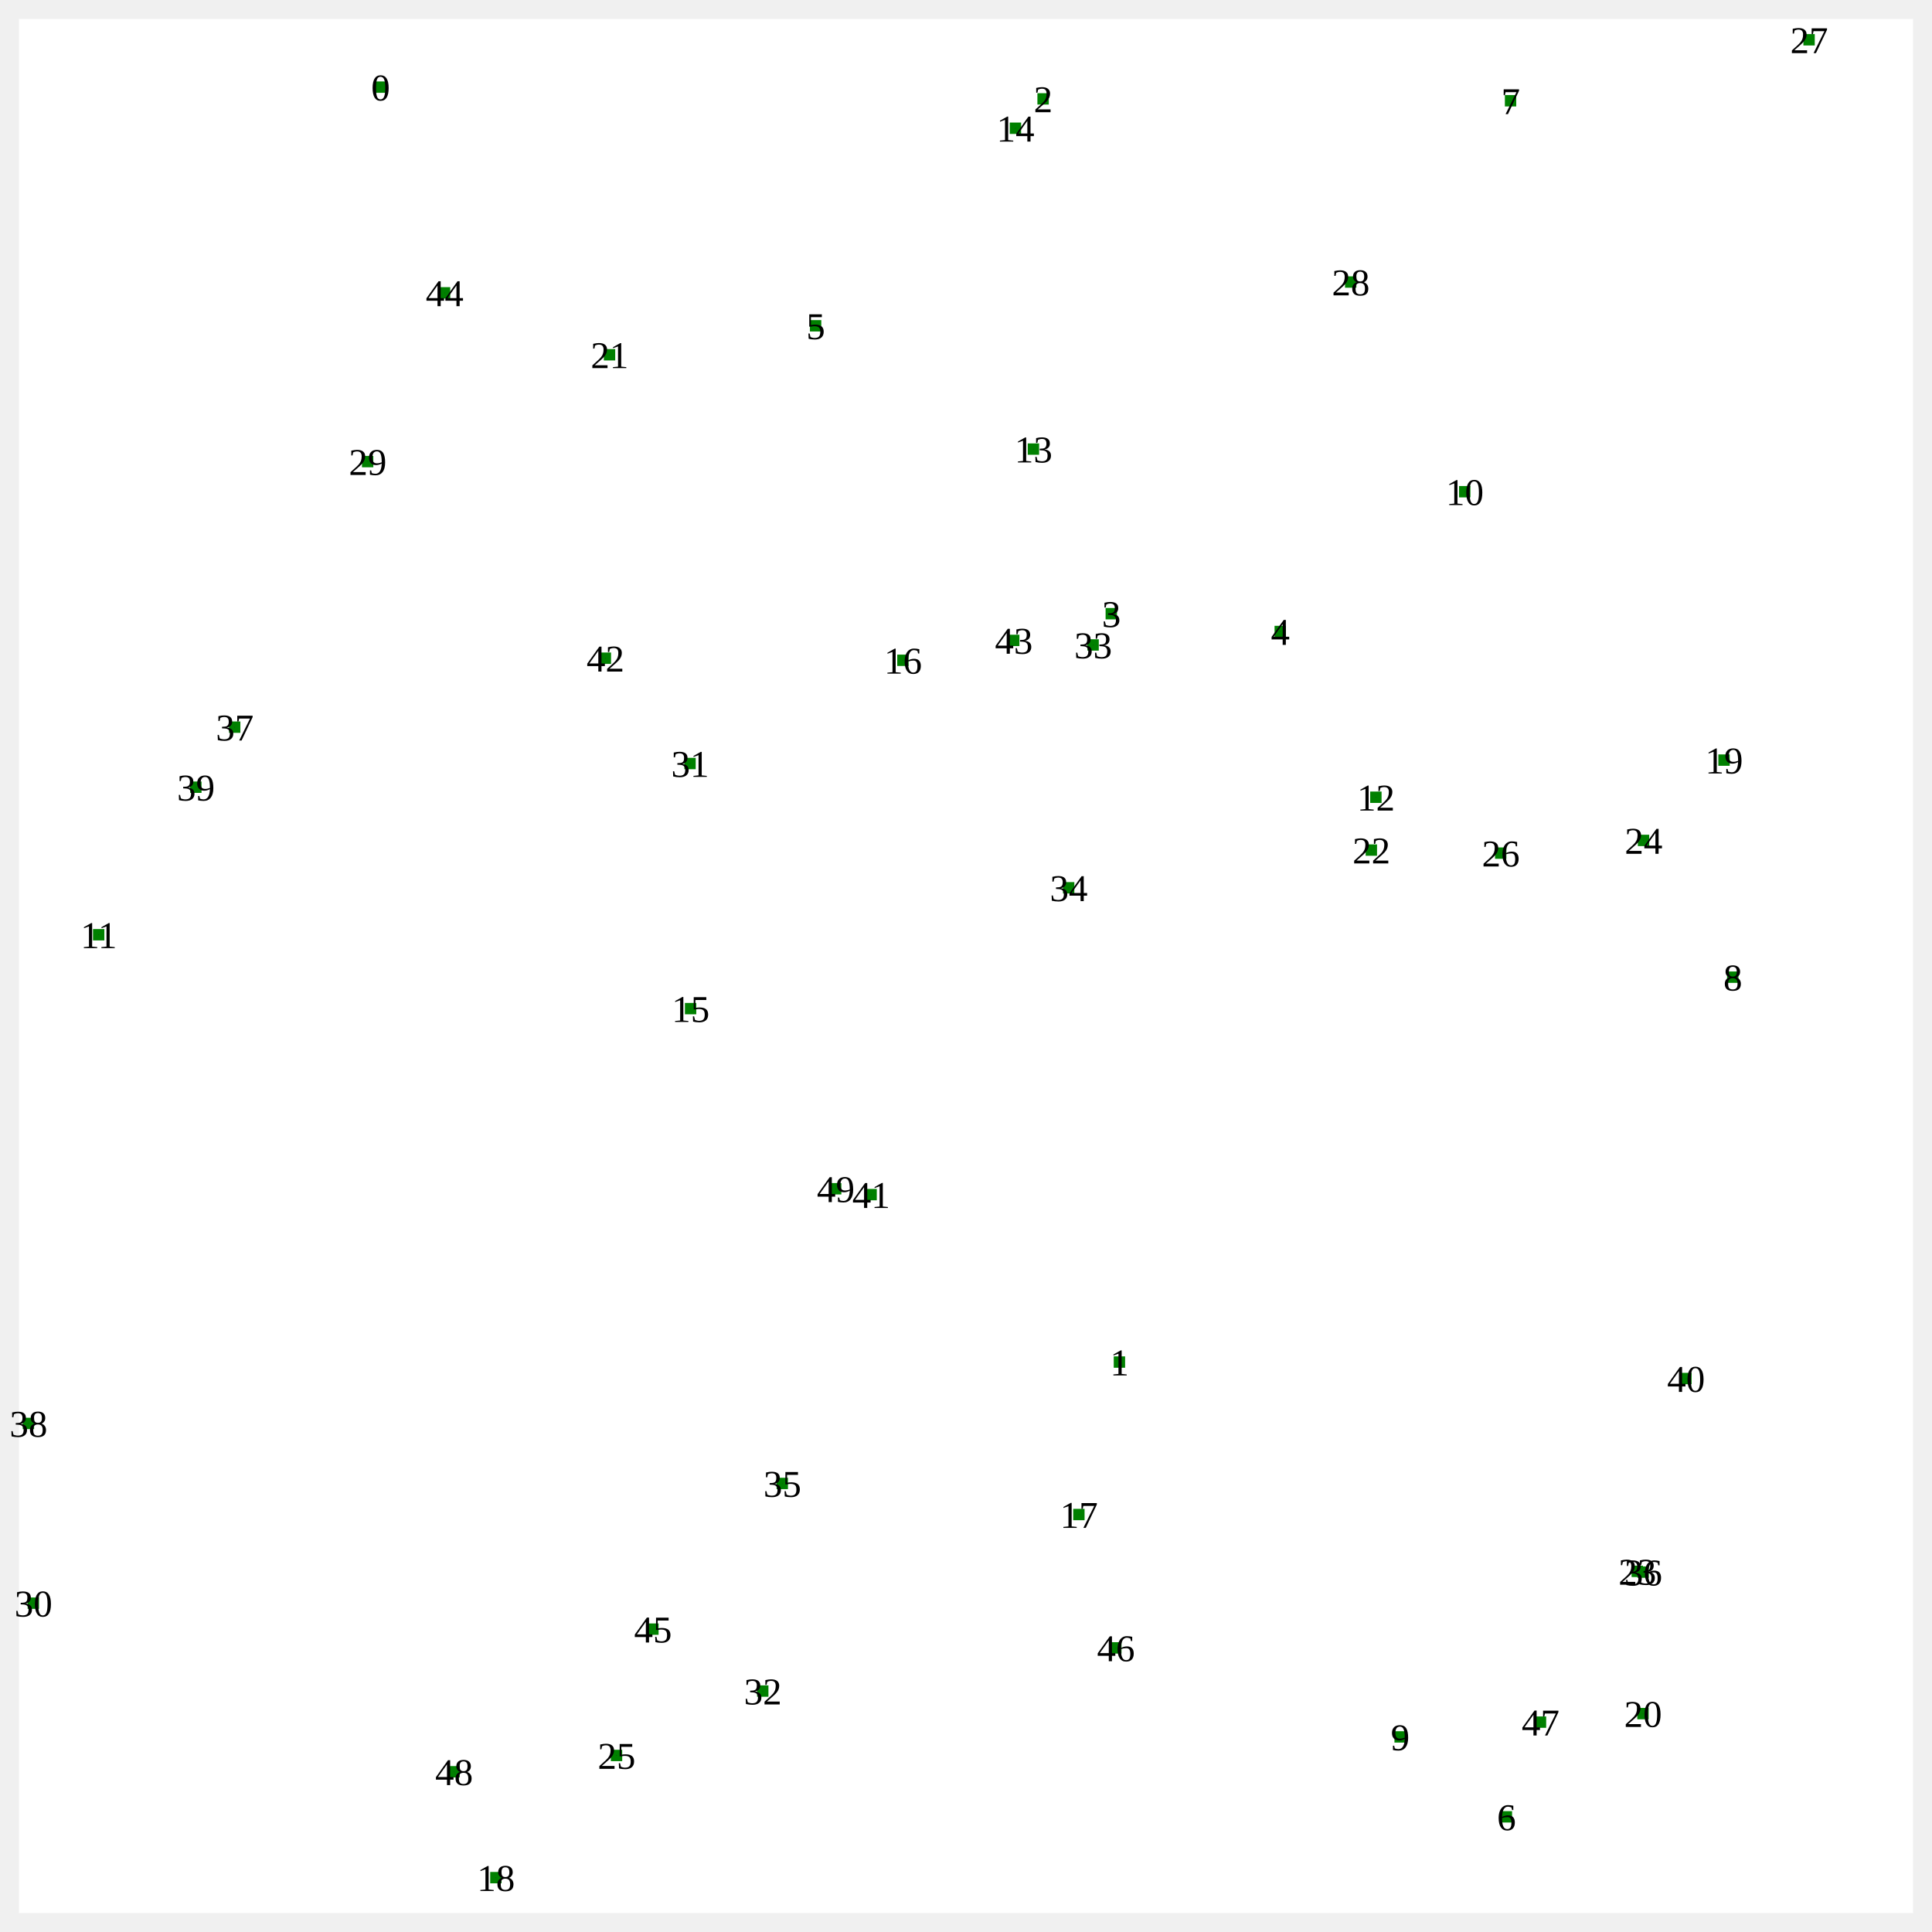
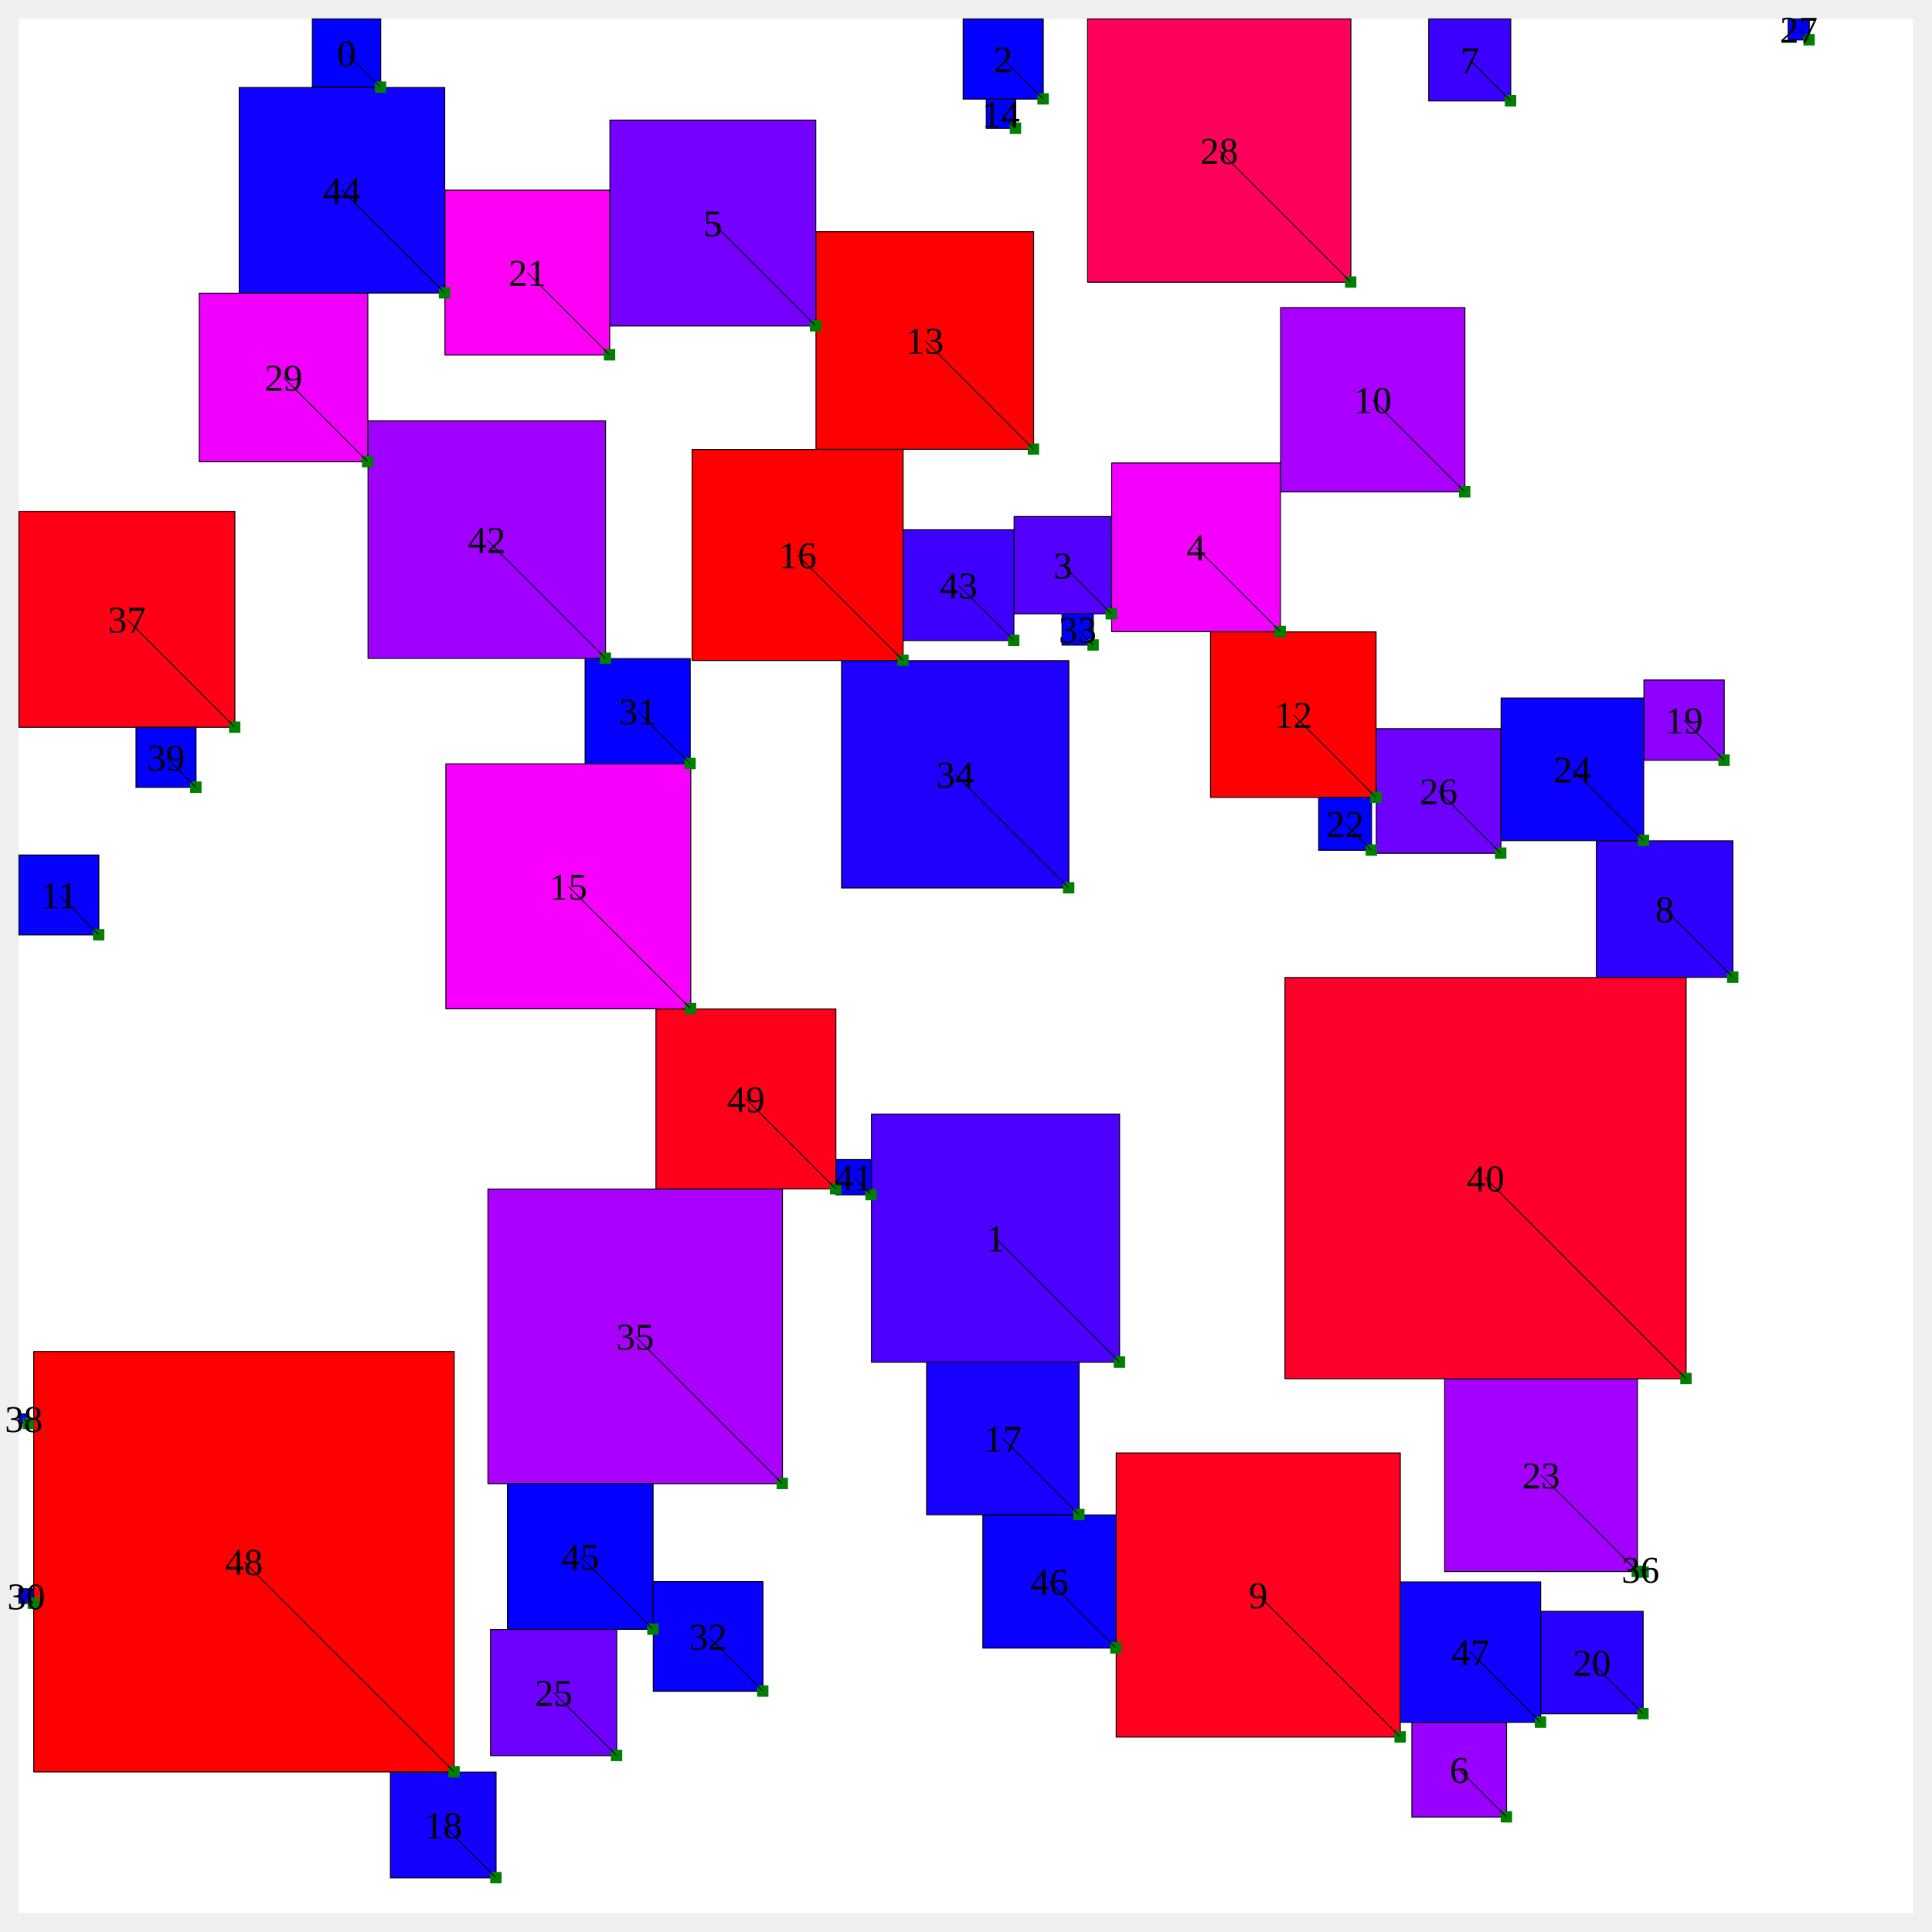
<svg xmlns="http://www.w3.org/2000/svg" viewBox="-100 -100 10200 10200">
  <path d="M0,0 l10000,0 l0,10000 l-10000,0 z" fill="white" />
-   <path d="M1909,360 l1,0 l0,1 l-1,0 z" fill="#0000ff" stroke="black" stroke-width="5" />
-   <path d="M5810,7091 l1,0 l0,1 l-1,0 z" fill="#0000ff" stroke="black" stroke-width="5" />
-   <path d="M5407,422 l1,0 l0,1 l-1,0 z" fill="#0000ff" stroke="black" stroke-width="5" />
-   <path d="M5767,3140 l1,0 l0,1 l-1,0 z" fill="#0000ff" stroke="black" stroke-width="5" />
-   <path d="M6659,3234 l1,0 l0,1 l-1,0 z" fill="#0000ff" stroke="black" stroke-width="5" />
-   <path d="M4206,1620 l1,0 l0,1 l-1,0 z" fill="#0000ff" stroke="black" stroke-width="5" />
-   <path d="M7853,9492 l1,0 l0,1 l-1,0 z" fill="#0000ff" stroke="black" stroke-width="5" />
-   <path d="M7875,432 l1,0 l0,1 l-1,0 z" fill="#0000ff" stroke="black" stroke-width="5" />
-   <path d="M9048,5059 l1,0 l0,1 l-1,0 z" fill="#0000ff" stroke="black" stroke-width="5" />
-   <path d="M7292,9070 l1,0 l0,1 l-1,0 z" fill="#0000ff" stroke="black" stroke-width="5" />
-   <path d="M7633,2496 l1,0 l0,1 l-1,0 z" fill="#0000ff" stroke="black" stroke-width="5" />
-   <path d="M421,4835 l1,0 l0,1 l-1,0 z" fill="#0000ff" stroke="black" stroke-width="5" />
-   <path d="M7164,4109 l1,0 l0,1 l-1,0 z" fill="#0000ff" stroke="black" stroke-width="5" />
-   <path d="M5356,2271 l1,0 l0,1 l-1,0 z" fill="#0000ff" stroke="black" stroke-width="5" />
-   <path d="M5261,577 l1,0 l0,1 l-1,0 z" fill="#0000ff" stroke="black" stroke-width="5" />
-   <path d="M3546,5225 l1,0 l0,1 l-1,0 z" fill="#0000ff" stroke="black" stroke-width="5" />
-   <path d="M4667,3386 l1,0 l0,1 l-1,0 z" fill="#0000ff" stroke="black" stroke-width="5" />
-   <path d="M5596,7896 l1,0 l0,1 l-1,0 z" fill="#0000ff" stroke="black" stroke-width="5" />
-   <path d="M2518,9813 l1,0 l0,1 l-1,0 z" fill="#0000ff" stroke="black" stroke-width="5" />
-   <path d="M9002,3913 l1,0 l0,1 l-1,0 z" fill="#0000ff" stroke="black" stroke-width="5" />
-   <path d="M8574,8947 l1,0 l0,1 l-1,0 z" fill="#0000ff" stroke="black" stroke-width="5" />
-   <path d="M3118,1773 l1,0 l0,1 l-1,0 z" fill="#0000ff" stroke="black" stroke-width="5" />
-   <path d="M7140,4388 l1,0 l0,1 l-1,0 z" fill="#0000ff" stroke="black" stroke-width="5" />
-   <path d="M8544,8196 l1,0 l0,1 l-1,0 z" fill="#0000ff" stroke="black" stroke-width="5" />
-   <path d="M8577,4337 l1,0 l0,1 l-1,0 z" fill="#0000ff" stroke="black" stroke-width="5" />
-   <path d="M3155,9168 l1,0 l0,1 l-1,0 z" fill="#0000ff" stroke="black" stroke-width="5" />
-   <path d="M7823,4404 l1,0 l0,1 l-1,0 z" fill="#0000ff" stroke="black" stroke-width="5" />
-   <path d="M9451,110 l1,0 l0,1 l-1,0 z" fill="#0000ff" stroke="black" stroke-width="5" />
-   <path d="M7031,1389 l1,0 l0,1 l-1,0 z" fill="#0000ff" stroke="black" stroke-width="5" />
-   <path d="M1841,2337 l1,0 l0,1 l-1,0 z" fill="#0000ff" stroke="black" stroke-width="5" />
-   <path d="M76,8364 l1,0 l0,1 l-1,0 z" fill="#0000ff" stroke="black" stroke-width="5" />
-   <path d="M3543,3931 l1,0 l0,1 l-1,0 z" fill="#0000ff" stroke="black" stroke-width="5" />
-   <path d="M3927,8828 l1,0 l0,1 l-1,0 z" fill="#0000ff" stroke="black" stroke-width="5" />
-   <path d="M5671,3305 l1,0 l0,1 l-1,0 z" fill="#0000ff" stroke="black" stroke-width="5" />
-   <path d="M5542,4587 l1,0 l0,1 l-1,0 z" fill="#0000ff" stroke="black" stroke-width="5" />
-   <path d="M4030,7732 l1,0 l0,1 l-1,0 z" fill="#0000ff" stroke="black" stroke-width="5" />
-   <path d="M8575,8200 l1,0 l0,1 l-1,0 z" fill="#0000ff" stroke="black" stroke-width="5" />
-   <path d="M1139,3739 l1,0 l0,1 l-1,0 z" fill="#0000ff" stroke="black" stroke-width="5" />
-   <path d="M50,7415 l1,0 l0,1 l-1,0 z" fill="#0000ff" stroke="black" stroke-width="5" />
-   <path d="M934,4056 l1,0 l0,1 l-1,0 z" fill="#0000ff" stroke="black" stroke-width="5" />
-   <path d="M8801,7178 l1,0 l0,1 l-1,0 z" fill="#0000ff" stroke="black" stroke-width="5" />
-   <path d="M4499,6207 l1,0 l0,1 l-1,0 z" fill="#0000ff" stroke="black" stroke-width="5" />
-   <path d="M3096,3375 l1,0 l0,1 l-1,0 z" fill="#0000ff" stroke="black" stroke-width="5" />
-   <path d="M5252,3281 l1,0 l0,1 l-1,0 z" fill="#0000ff" stroke="black" stroke-width="5" />
-   <path d="M2247,1446 l1,0 l0,1 l-1,0 z" fill="#0000ff" stroke="black" stroke-width="5" />
-   <path d="M3347,8501 l1,0 l0,1 l-1,0 z" fill="#0000ff" stroke="black" stroke-width="5" />
-   <path d="M5791,8600 l1,0 l0,1 l-1,0 z" fill="#0000ff" stroke="black" stroke-width="5" />
-   <path d="M8033,8992 l1,0 l0,1 l-1,0 z" fill="#0000ff" stroke="black" stroke-width="5" />
-   <path d="M2297,9254 l1,0 l0,1 l-1,0 z" fill="#0000ff" stroke="black" stroke-width="5" />
-   <path d="M4312,6176 l1,0 l0,1 l-1,0 z" fill="#0000ff" stroke="black" stroke-width="5" />
+   <path d="M1549,0 l361,0 l0,361 l-361,0 z" fill="#0000ff" stroke="black" stroke-width="5" />
+   <path d="M4501,5782 l1310,0 l0,1310 l-1310,0 z" fill="#4c00ff" stroke="black" stroke-width="5" />
+   <path d="M4985,0 l423,0 l0,423 l-423,0 z" fill="#0400ff" stroke="black" stroke-width="5" />
+   <path d="M5254,2627 l514,0 l0,514 l-514,0 z" fill="#5300ff" stroke="black" stroke-width="5" />
+   <path d="M5769,2344 l891,0 l0,891 l-891,0 z" fill="#f300ff" stroke="black" stroke-width="5" />
+   <path d="M3120,534 l1087,0 l0,1087 l-1087,0 z" fill="#7500ff" stroke="black" stroke-width="5" />
+   <path d="M7354,8993 l500,0 l0,500 l-500,0 z" fill="#9a00ff" stroke="black" stroke-width="5" />
+   <path d="M7443,0 l433,0 l0,433 l-433,0 z" fill="#3b00ff" stroke="black" stroke-width="5" />
+   <path d="M8328,4339 l721,0 l0,721 l-721,0 z" fill="#3000ff" stroke="black" stroke-width="5" />
+   <path d="M5793,7571 l1500,0 l0,1500 l-1500,0 z" fill="#ff001e" stroke="black" stroke-width="5" />
+   <path d="M6661,1524 l973,0 l0,973 l-973,0 z" fill="#a900ff" stroke="black" stroke-width="5" />
+   <path d="M0,4414 l422,0 l0,422 l-422,0 z" fill="#0600ff" stroke="black" stroke-width="5" />
+   <path d="M6291,3236 l874,0 l0,874 l-874,0 z" fill="#ff0001" stroke="black" stroke-width="5" />
+   <path d="M4208,1123 l1149,0 l0,1149 l-1149,0 z" fill="#ff0002" stroke="black" stroke-width="5" />
+   <path d="M5107,423 l155,0 l0,155 l-155,0 z" fill="#0000ff" stroke="black" stroke-width="5" />
+   <path d="M2254,3933 l1293,0 l0,1293 l-1293,0 z" fill="#f700ff" stroke="black" stroke-width="5" />
+   <path d="M3554,2273 l1114,0 l0,1114 l-1114,0 z" fill="#ff0000" stroke="black" stroke-width="5" />
+   <path d="M4792,7092 l805,0 l0,805 l-805,0 z" fill="#1700ff" stroke="black" stroke-width="5" />
+   <path d="M1961,9256 l558,0 l0,558 l-558,0 z" fill="#1300ff" stroke="black" stroke-width="5" />
+   <path d="M8579,3490 l424,0 l0,424 l-424,0 z" fill="#8e00ff" stroke="black" stroke-width="5" />
+   <path d="M8034,8407 l541,0 l0,541 l-541,0 z" fill="#2900ff" stroke="black" stroke-width="5" />
+   <path d="M2249,904 l870,0 l0,870 l-870,0 z" fill="#ff00f6" stroke="black" stroke-width="5" />
+   <path d="M6862,4110 l279,0 l0,279 l-279,0 z" fill="#0000ff" stroke="black" stroke-width="5" />
+   <path d="M7527,7179 l1018,0 l0,1018 l-1018,0 z" fill="#a400ff" stroke="black" stroke-width="5" />
+   <path d="M7825,3585 l753,0 l0,753 l-753,0 z" fill="#0a00ff" stroke="black" stroke-width="5" />
+   <path d="M2490,8503 l666,0 l0,666 l-666,0 z" fill="#6d00ff" stroke="black" stroke-width="5" />
+   <path d="M7166,3747 l658,0 l0,658 l-658,0 z" fill="#6e00ff" stroke="black" stroke-width="5" />
+   <path d="M9341,0 l111,0 l0,111 l-111,0 z" fill="#0000ff" stroke="black" stroke-width="5" />
+   <path d="M5642,0 l1390,0 l0,1390 l-1390,0 z" fill="#ff005b" stroke="black" stroke-width="5" />
+   <path d="M952,1448 l890,0 l0,890 l-890,0 z" fill="#ef00ff" stroke="black" stroke-width="5" />
+   <path d="M0,8288 l77,0 l0,77 l-77,0 z" fill="#0000ff" stroke="black" stroke-width="5" />
+   <path d="M2989,3377 l555,0 l0,555 l-555,0 z" fill="#0400ff" stroke="black" stroke-width="5" />
+   <path d="M3349,8250 l579,0 l0,579 l-579,0 z" fill="#0800ff" stroke="black" stroke-width="5" />
+   <path d="M5507,3141 l165,0 l0,165 l-165,0 z" fill="#0000ff" stroke="black" stroke-width="5" />
+   <path d="M4343,3388 l1200,0 l0,1200 l-1200,0 z" fill="#1f00ff" stroke="black" stroke-width="5" />
+   <path d="M2476,6178 l1555,0 l0,1555 l-1555,0 z" fill="#aa00ff" stroke="black" stroke-width="5" />
+   <path d="M8546,8171 l30,0 l0,30 l-30,0 z" fill="#0000ff" stroke="black" stroke-width="5" />
+   <path d="M0,2600 l1140,0 l0,1140 l-1140,0 z" fill="#ff0017" stroke="black" stroke-width="5" />
+   <path d="M0,7365 l51,0 l0,51 l-51,0 z" fill="#0000ff" stroke="black" stroke-width="5" />
+   <path d="M618,3740 l317,0 l0,317 l-317,0 z" fill="#0100ff" stroke="black" stroke-width="5" />
+   <path d="M6684,5061 l2118,0 l0,2118 l-2118,0 z" fill="#ff002b" stroke="black" stroke-width="5" />
+   <path d="M4314,6022 l186,0 l0,186 l-186,0 z" fill="#0100ff" stroke="black" stroke-width="5" />
+   <path d="M1843,2122 l1254,0 l0,1254 l-1254,0 z" fill="#a000ff" stroke="black" stroke-width="5" />
+   <path d="M4668,2697 l585,0 l0,585 l-585,0 z" fill="#3d00ff" stroke="black" stroke-width="5" />
+   <path d="M1163,362 l1085,0 l0,1085 l-1085,0 z" fill="#1000ff" stroke="black" stroke-width="5" />
+   <path d="M2579,7733 l769,0 l0,769 l-769,0 z" fill="#0300ff" stroke="black" stroke-width="5" />
+   <path d="M5089,7898 l703,0 l0,703 l-703,0 z" fill="#0900ff" stroke="black" stroke-width="5" />
+   <path d="M7293,8252 l741,0 l0,741 l-741,0 z" fill="#1000ff" stroke="black" stroke-width="5" />
+   <path d="M78,7035 l2220,0 l0,2220 l-2220,0 z" fill="#ff0000" stroke="black" stroke-width="5" />
+   <path d="M3363,5227 l950,0 l0,950 l-950,0 z" fill="#ff001b" stroke="black" stroke-width="5" />
  <path d="M1879,330 l60,0 l0,60 l-60,0 z" fill="green" />
-   <path d="M1909,360 l0.5,0.5" stroke="black" stroke-width="5" />
+   <path d="M1909,360 l-179.5,-179.5" stroke="black" stroke-width="5" />
  <path d="M5780,7061 l60,0 l0,60 l-60,0 z" fill="green" />
-   <path d="M5810,7091 l0.5,0.5" stroke="black" stroke-width="5" />
+   <path d="M5810,7091 l-654,-654" stroke="black" stroke-width="5" />
  <path d="M5377,392 l60,0 l0,60 l-60,0 z" fill="green" />
-   <path d="M5407,422 l0.5,0.5" stroke="black" stroke-width="5" />
+   <path d="M5407,422 l-210.5,-210.5" stroke="black" stroke-width="5" />
  <path d="M5737,3110 l60,0 l0,60 l-60,0 z" fill="green" />
-   <path d="M5767,3140 l0.5,0.5" stroke="black" stroke-width="5" />
+   <path d="M5767,3140 l-256,-256" stroke="black" stroke-width="5" />
  <path d="M6629,3204 l60,0 l0,60 l-60,0 z" fill="green" />
-   <path d="M6659,3234 l0.5,0.5" stroke="black" stroke-width="5" />
+   <path d="M6659,3234 l-444.5,-444.5" stroke="black" stroke-width="5" />
  <path d="M4176,1590 l60,0 l0,60 l-60,0 z" fill="green" />
-   <path d="M4206,1620 l0.5,0.5" stroke="black" stroke-width="5" />
+   <path d="M4206,1620 l-542.5,-542.5" stroke="black" stroke-width="5" />
  <path d="M7823,9462 l60,0 l0,60 l-60,0 z" fill="green" />
-   <path d="M7853,9492 l0.5,0.5" stroke="black" stroke-width="5" />
+   <path d="M7853,9492 l-249,-249" stroke="black" stroke-width="5" />
  <path d="M7845,402 l60,0 l0,60 l-60,0 z" fill="green" />
-   <path d="M7875,432 l0.5,0.5" stroke="black" stroke-width="5" />
+   <path d="M7875,432 l-215.5,-215.5" stroke="black" stroke-width="5" />
  <path d="M9018,5029 l60,0 l0,60 l-60,0 z" fill="green" />
-   <path d="M9048,5059 l0.5,0.5" stroke="black" stroke-width="5" />
+   <path d="M9048,5059 l-359.5,-359.5" stroke="black" stroke-width="5" />
  <path d="M7262,9040 l60,0 l0,60 l-60,0 z" fill="green" />
-   <path d="M7292,9070 l0.5,0.5" stroke="black" stroke-width="5" />
+   <path d="M7292,9070 l-749,-749" stroke="black" stroke-width="5" />
  <path d="M7603,2466 l60,0 l0,60 l-60,0 z" fill="green" />
-   <path d="M7633,2496 l0.5,0.5" stroke="black" stroke-width="5" />
+   <path d="M7633,2496 l-485.5,-485.5" stroke="black" stroke-width="5" />
  <path d="M391,4805 l60,0 l0,60 l-60,0 z" fill="green" />
-   <path d="M421,4835 l0.5,0.5" stroke="black" stroke-width="5" />
+   <path d="M421,4835 l-210,-210" stroke="black" stroke-width="5" />
  <path d="M7134,4079 l60,0 l0,60 l-60,0 z" fill="green" />
-   <path d="M7164,4109 l0.5,0.5" stroke="black" stroke-width="5" />
+   <path d="M7164,4109 l-436,-436" stroke="black" stroke-width="5" />
  <path d="M5326,2241 l60,0 l0,60 l-60,0 z" fill="green" />
-   <path d="M5356,2271 l0.5,0.5" stroke="black" stroke-width="5" />
+   <path d="M5356,2271 l-573.5,-573.5" stroke="black" stroke-width="5" />
  <path d="M5231,547 l60,0 l0,60 l-60,0 z" fill="green" />
-   <path d="M5261,577 l0.5,0.5" stroke="black" stroke-width="5" />
+   <path d="M5261,577 l-76.5,-76.5" stroke="black" stroke-width="5" />
  <path d="M3516,5195 l60,0 l0,60 l-60,0 z" fill="green" />
-   <path d="M3546,5225 l0.5,0.5" stroke="black" stroke-width="5" />
+   <path d="M3546,5225 l-645.5,-645.5" stroke="black" stroke-width="5" />
  <path d="M4637,3356 l60,0 l0,60 l-60,0 z" fill="green" />
-   <path d="M4667,3386 l0.5,0.5" stroke="black" stroke-width="5" />
+   <path d="M4667,3386 l-556,-556" stroke="black" stroke-width="5" />
  <path d="M5566,7866 l60,0 l0,60 l-60,0 z" fill="green" />
-   <path d="M5596,7896 l0.5,0.5" stroke="black" stroke-width="5" />
+   <path d="M5596,7896 l-401.5,-401.5" stroke="black" stroke-width="5" />
  <path d="M2488,9783 l60,0 l0,60 l-60,0 z" fill="green" />
-   <path d="M2518,9813 l0.5,0.5" stroke="black" stroke-width="5" />
+   <path d="M2518,9813 l-278,-278" stroke="black" stroke-width="5" />
  <path d="M8972,3883 l60,0 l0,60 l-60,0 z" fill="green" />
-   <path d="M9002,3913 l0.5,0.5" stroke="black" stroke-width="5" />
+   <path d="M9002,3913 l-211,-211" stroke="black" stroke-width="5" />
  <path d="M8544,8917 l60,0 l0,60 l-60,0 z" fill="green" />
-   <path d="M8574,8947 l0.5,0.5" stroke="black" stroke-width="5" />
+   <path d="M8574,8947 l-269.5,-269.5" stroke="black" stroke-width="5" />
  <path d="M3088,1743 l60,0 l0,60 l-60,0 z" fill="green" />
-   <path d="M3118,1773 l0.5,0.5" stroke="black" stroke-width="5" />
+   <path d="M3118,1773 l-434,-434" stroke="black" stroke-width="5" />
  <path d="M7110,4358 l60,0 l0,60 l-60,0 z" fill="green" />
-   <path d="M7140,4388 l0.5,0.5" stroke="black" stroke-width="5" />
+   <path d="M7140,4388 l-138.5,-138.5" stroke="black" stroke-width="5" />
  <path d="M8514,8166 l60,0 l0,60 l-60,0 z" fill="green" />
-   <path d="M8544,8196 l0.5,0.5" stroke="black" stroke-width="5" />
+   <path d="M8544,8196 l-508,-508" stroke="black" stroke-width="5" />
  <path d="M8547,4307 l60,0 l0,60 l-60,0 z" fill="green" />
-   <path d="M8577,4337 l0.5,0.5" stroke="black" stroke-width="5" />
+   <path d="M8577,4337 l-375.5,-375.5" stroke="black" stroke-width="5" />
  <path d="M3125,9138 l60,0 l0,60 l-60,0 z" fill="green" />
-   <path d="M3155,9168 l0.5,0.5" stroke="black" stroke-width="5" />
+   <path d="M3155,9168 l-332,-332" stroke="black" stroke-width="5" />
  <path d="M7793,4374 l60,0 l0,60 l-60,0 z" fill="green" />
-   <path d="M7823,4404 l0.5,0.5" stroke="black" stroke-width="5" />
+   <path d="M7823,4404 l-328,-328" stroke="black" stroke-width="5" />
  <path d="M9421,80 l60,0 l0,60 l-60,0 z" fill="green" />
-   <path d="M9451,110 l0.5,0.5" stroke="black" stroke-width="5" />
+   <path d="M9451,110 l-54.5,-54.5" stroke="black" stroke-width="5" />
  <path d="M7001,1359 l60,0 l0,60 l-60,0 z" fill="green" />
-   <path d="M7031,1389 l0.5,0.5" stroke="black" stroke-width="5" />
+   <path d="M7031,1389 l-694,-694" stroke="black" stroke-width="5" />
  <path d="M1811,2307 l60,0 l0,60 l-60,0 z" fill="green" />
-   <path d="M1841,2337 l0.5,0.5" stroke="black" stroke-width="5" />
+   <path d="M1841,2337 l-444,-444" stroke="black" stroke-width="5" />
  <path d="M46,8334 l60,0 l0,60 l-60,0 z" fill="green" />
-   <path d="M76,8364 l0.5,0.5" stroke="black" stroke-width="5" />
+   <path d="M76,8364 l-37.5,-37.5" stroke="black" stroke-width="5" />
  <path d="M3513,3901 l60,0 l0,60 l-60,0 z" fill="green" />
-   <path d="M3543,3931 l0.5,0.5" stroke="black" stroke-width="5" />
+   <path d="M3543,3931 l-276.5,-276.5" stroke="black" stroke-width="5" />
  <path d="M3897,8798 l60,0 l0,60 l-60,0 z" fill="green" />
-   <path d="M3927,8828 l0.5,0.5" stroke="black" stroke-width="5" />
+   <path d="M3927,8828 l-288.5,-288.5" stroke="black" stroke-width="5" />
  <path d="M5641,3275 l60,0 l0,60 l-60,0 z" fill="green" />
-   <path d="M5671,3305 l0.5,0.5" stroke="black" stroke-width="5" />
+   <path d="M5671,3305 l-81.5,-81.5" stroke="black" stroke-width="5" />
  <path d="M5512,4557 l60,0 l0,60 l-60,0 z" fill="green" />
-   <path d="M5542,4587 l0.5,0.5" stroke="black" stroke-width="5" />
+   <path d="M5542,4587 l-599,-599" stroke="black" stroke-width="5" />
  <path d="M4000,7702 l60,0 l0,60 l-60,0 z" fill="green" />
-   <path d="M4030,7732 l0.5,0.5" stroke="black" stroke-width="5" />
+   <path d="M4030,7732 l-776.5,-776.5" stroke="black" stroke-width="5" />
  <path d="M8545,8170 l60,0 l0,60 l-60,0 z" fill="green" />
-   <path d="M8575,8200 l0.5,0.5" stroke="black" stroke-width="5" />
+   <path d="M8575,8200 l-14,-14" stroke="black" stroke-width="5" />
  <path d="M1109,3709 l60,0 l0,60 l-60,0 z" fill="green" />
-   <path d="M1139,3739 l0.5,0.5" stroke="black" stroke-width="5" />
+   <path d="M1139,3739 l-569,-569" stroke="black" stroke-width="5" />
  <path d="M20,7385 l60,0 l0,60 l-60,0 z" fill="green" />
-   <path d="M50,7415 l0.5,0.5" stroke="black" stroke-width="5" />
+   <path d="M50,7415 l-24.5,-24.5" stroke="black" stroke-width="5" />
  <path d="M904,4026 l60,0 l0,60 l-60,0 z" fill="green" />
-   <path d="M934,4056 l0.5,0.5" stroke="black" stroke-width="5" />
+   <path d="M934,4056 l-157.5,-157.5" stroke="black" stroke-width="5" />
  <path d="M8771,7148 l60,0 l0,60 l-60,0 z" fill="green" />
-   <path d="M8801,7178 l0.5,0.5" stroke="black" stroke-width="5" />
+   <path d="M8801,7178 l-1058,-1058" stroke="black" stroke-width="5" />
  <path d="M4469,6177 l60,0 l0,60 l-60,0 z" fill="green" />
-   <path d="M4499,6207 l0.5,0.5" stroke="black" stroke-width="5" />
+   <path d="M4499,6207 l-92,-92" stroke="black" stroke-width="5" />
  <path d="M3066,3345 l60,0 l0,60 l-60,0 z" fill="green" />
-   <path d="M3096,3375 l0.5,0.5" stroke="black" stroke-width="5" />
+   <path d="M3096,3375 l-626,-626" stroke="black" stroke-width="5" />
  <path d="M5222,3251 l60,0 l0,60 l-60,0 z" fill="green" />
-   <path d="M5252,3281 l0.5,0.5" stroke="black" stroke-width="5" />
+   <path d="M5252,3281 l-291.5,-291.5" stroke="black" stroke-width="5" />
  <path d="M2217,1416 l60,0 l0,60 l-60,0 z" fill="green" />
-   <path d="M2247,1446 l0.5,0.5" stroke="black" stroke-width="5" />
+   <path d="M2247,1446 l-541.5,-541.5" stroke="black" stroke-width="5" />
  <path d="M3317,8471 l60,0 l0,60 l-60,0 z" fill="green" />
-   <path d="M3347,8501 l0.5,0.5" stroke="black" stroke-width="5" />
+   <path d="M3347,8501 l-383.5,-383.5" stroke="black" stroke-width="5" />
  <path d="M5761,8570 l60,0 l0,60 l-60,0 z" fill="green" />
-   <path d="M5791,8600 l0.5,0.5" stroke="black" stroke-width="5" />
+   <path d="M5791,8600 l-350.5,-350.5" stroke="black" stroke-width="5" />
  <path d="M8003,8962 l60,0 l0,60 l-60,0 z" fill="green" />
-   <path d="M8033,8992 l0.5,0.5" stroke="black" stroke-width="5" />
+   <path d="M8033,8992 l-369.5,-369.5" stroke="black" stroke-width="5" />
  <path d="M2267,9224 l60,0 l0,60 l-60,0 z" fill="green" />
-   <path d="M2297,9254 l0.5,0.5" stroke="black" stroke-width="5" />
+   <path d="M2297,9254 l-1109,-1109" stroke="black" stroke-width="5" />
  <path d="M4282,6146 l60,0 l0,60 l-60,0 z" fill="green" />
-   <path d="M4312,6176 l0.5,0.5" stroke="black" stroke-width="5" />
-   <text font-size="200" text-anchor="middle" x="1909.5" y="430.5">
+   <path d="M4312,6176 l-474,-474" stroke="black" stroke-width="5" />
+   <text font-size="200" text-anchor="middle" x="1729.5" y="250.5">
0
</text>
-   <text font-size="200" text-anchor="middle" x="5810.5" y="7161.5">
+   <text font-size="200" text-anchor="middle" x="5156" y="6507">
1
</text>
-   <text font-size="200" text-anchor="middle" x="5407.5" y="492.5">
+   <text font-size="200" text-anchor="middle" x="5196.5" y="281.5">
2
</text>
-   <text font-size="200" text-anchor="middle" x="5767.5" y="3210.5">
+   <text font-size="200" text-anchor="middle" x="5511" y="2954">
3
</text>
-   <text font-size="200" text-anchor="middle" x="6659.5" y="3304.5">
+   <text font-size="200" text-anchor="middle" x="6214.5" y="2859.5">
4
</text>
-   <text font-size="200" text-anchor="middle" x="4206.5" y="1690.5">
+   <text font-size="200" text-anchor="middle" x="3663.5" y="1147.5">
5
</text>
-   <text font-size="200" text-anchor="middle" x="7853.5" y="9562.5">
+   <text font-size="200" text-anchor="middle" x="7604" y="9313">
6
</text>
-   <text font-size="200" text-anchor="middle" x="7875.5" y="502.5">
+   <text font-size="200" text-anchor="middle" x="7659.5" y="286.5">
7
</text>
-   <text font-size="200" text-anchor="middle" x="9048.5" y="5129.5">
+   <text font-size="200" text-anchor="middle" x="8688.5" y="4769.5">
8
</text>
-   <text font-size="200" text-anchor="middle" x="7292.5" y="9140.5">
+   <text font-size="200" text-anchor="middle" x="6543" y="8391">
9
</text>
-   <text font-size="200" text-anchor="middle" x="7633.5" y="2566.5">
+   <text font-size="200" text-anchor="middle" x="7147.5" y="2080.5">
10
</text>
-   <text font-size="200" text-anchor="middle" x="421.5" y="4905.5">
+   <text font-size="200" text-anchor="middle" x="211" y="4695">
11
</text>
-   <text font-size="200" text-anchor="middle" x="7164.5" y="4179.5">
+   <text font-size="200" text-anchor="middle" x="6728" y="3743">
12
</text>
-   <text font-size="200" text-anchor="middle" x="5356.5" y="2341.5">
+   <text font-size="200" text-anchor="middle" x="4782.5" y="1767.5">
13
</text>
-   <text font-size="200" text-anchor="middle" x="5261.5" y="647.5">
+   <text font-size="200" text-anchor="middle" x="5184.5" y="570.5">
14
</text>
-   <text font-size="200" text-anchor="middle" x="3546.5" y="5295.5">
+   <text font-size="200" text-anchor="middle" x="2900.5" y="4649.5">
15
</text>
-   <text font-size="200" text-anchor="middle" x="4667.5" y="3456.5">
+   <text font-size="200" text-anchor="middle" x="4111" y="2900">
16
</text>
-   <text font-size="200" text-anchor="middle" x="5596.5" y="7966.5">
+   <text font-size="200" text-anchor="middle" x="5194.5" y="7564.5">
17
</text>
-   <text font-size="200" text-anchor="middle" x="2518.5" y="9883.5">
+   <text font-size="200" text-anchor="middle" x="2240" y="9605">
18
</text>
-   <text font-size="200" text-anchor="middle" x="9002.5" y="3983.5">
+   <text font-size="200" text-anchor="middle" x="8791" y="3772">
19
</text>
-   <text font-size="200" text-anchor="middle" x="8574.5" y="9017.5">
+   <text font-size="200" text-anchor="middle" x="8304.5" y="8747.5">
20
</text>
-   <text font-size="200" text-anchor="middle" x="3118.5" y="1843.5">
+   <text font-size="200" text-anchor="middle" x="2684" y="1409">
21
</text>
-   <text font-size="200" text-anchor="middle" x="7140.5" y="4458.5">
+   <text font-size="200" text-anchor="middle" x="7001.5" y="4319.5">
22
</text>
-   <text font-size="200" text-anchor="middle" x="8544.5" y="8266.5">
+   <text font-size="200" text-anchor="middle" x="8036" y="7758">
23
</text>
-   <text font-size="200" text-anchor="middle" x="8577.5" y="4407.5">
+   <text font-size="200" text-anchor="middle" x="8201.5" y="4031.5">
24
</text>
-   <text font-size="200" text-anchor="middle" x="3155.5" y="9238.5">
+   <text font-size="200" text-anchor="middle" x="2823" y="8906">
25
</text>
-   <text font-size="200" text-anchor="middle" x="7823.5" y="4474.5">
+   <text font-size="200" text-anchor="middle" x="7495" y="4146">
26
</text>
-   <text font-size="200" text-anchor="middle" x="9451.5" y="180.5">
+   <text font-size="200" text-anchor="middle" x="9396.5" y="125.5">
27
</text>
-   <text font-size="200" text-anchor="middle" x="7031.5" y="1459.5">
+   <text font-size="200" text-anchor="middle" x="6337" y="765">
28
</text>
-   <text font-size="200" text-anchor="middle" x="1841.5" y="2407.5">
+   <text font-size="200" text-anchor="middle" x="1397" y="1963">
29
</text>
-   <text font-size="200" text-anchor="middle" x="76.5" y="8434.5">
+   <text font-size="200" text-anchor="middle" x="38.5" y="8396.5">
30
</text>
-   <text font-size="200" text-anchor="middle" x="3543.5" y="4001.5">
+   <text font-size="200" text-anchor="middle" x="3266.5" y="3724.5">
31
</text>
-   <text font-size="200" text-anchor="middle" x="3927.5" y="8898.5">
+   <text font-size="200" text-anchor="middle" x="3638.5" y="8609.5">
32
</text>
-   <text font-size="200" text-anchor="middle" x="5671.5" y="3375.5">
+   <text font-size="200" text-anchor="middle" x="5589.5" y="3293.5">
33
</text>
-   <text font-size="200" text-anchor="middle" x="5542.5" y="4657.5">
+   <text font-size="200" text-anchor="middle" x="4943" y="4058">
34
</text>
-   <text font-size="200" text-anchor="middle" x="4030.5" y="7802.5">
+   <text font-size="200" text-anchor="middle" x="3253.5" y="7025.5">
35
</text>
-   <text font-size="200" text-anchor="middle" x="8575.5" y="8270.5">
+   <text font-size="200" text-anchor="middle" x="8561" y="8256">
36
</text>
-   <text font-size="200" text-anchor="middle" x="1139.5" y="3809.5">
+   <text font-size="200" text-anchor="middle" x="570" y="3240">
37
</text>
-   <text font-size="200" text-anchor="middle" x="50.5" y="7485.5">
+   <text font-size="200" text-anchor="middle" x="25.5" y="7460.5">
38
</text>
-   <text font-size="200" text-anchor="middle" x="934.5" y="4126.5">
+   <text font-size="200" text-anchor="middle" x="776.5" y="3968.5">
39
</text>
-   <text font-size="200" text-anchor="middle" x="8801.5" y="7248.5">
+   <text font-size="200" text-anchor="middle" x="7743" y="6190">
40
</text>
-   <text font-size="200" text-anchor="middle" x="4499.5" y="6277.5">
+   <text font-size="200" text-anchor="middle" x="4407" y="6185">
41
</text>
-   <text font-size="200" text-anchor="middle" x="3096.5" y="3445.5">
+   <text font-size="200" text-anchor="middle" x="2470" y="2819">
42
</text>
-   <text font-size="200" text-anchor="middle" x="5252.5" y="3351.5">
+   <text font-size="200" text-anchor="middle" x="4960.5" y="3059.5">
43
</text>
-   <text font-size="200" text-anchor="middle" x="2247.5" y="1516.5">
+   <text font-size="200" text-anchor="middle" x="1705.5" y="974.5">
44
</text>
-   <text font-size="200" text-anchor="middle" x="3347.5" y="8571.5">
+   <text font-size="200" text-anchor="middle" x="2963.5" y="8187.5">
45
</text>
-   <text font-size="200" text-anchor="middle" x="5791.5" y="8670.5">
+   <text font-size="200" text-anchor="middle" x="5440.5" y="8319.5">
46
</text>
-   <text font-size="200" text-anchor="middle" x="8033.5" y="9062.5">
+   <text font-size="200" text-anchor="middle" x="7663.5" y="8692.5">
47
</text>
-   <text font-size="200" text-anchor="middle" x="2297.5" y="9324.5">
+   <text font-size="200" text-anchor="middle" x="1188" y="8215">
48
</text>
-   <text font-size="200" text-anchor="middle" x="4312.5" y="6246.5">
+   <text font-size="200" text-anchor="middle" x="3838" y="5772">
49
</text>
</svg>
